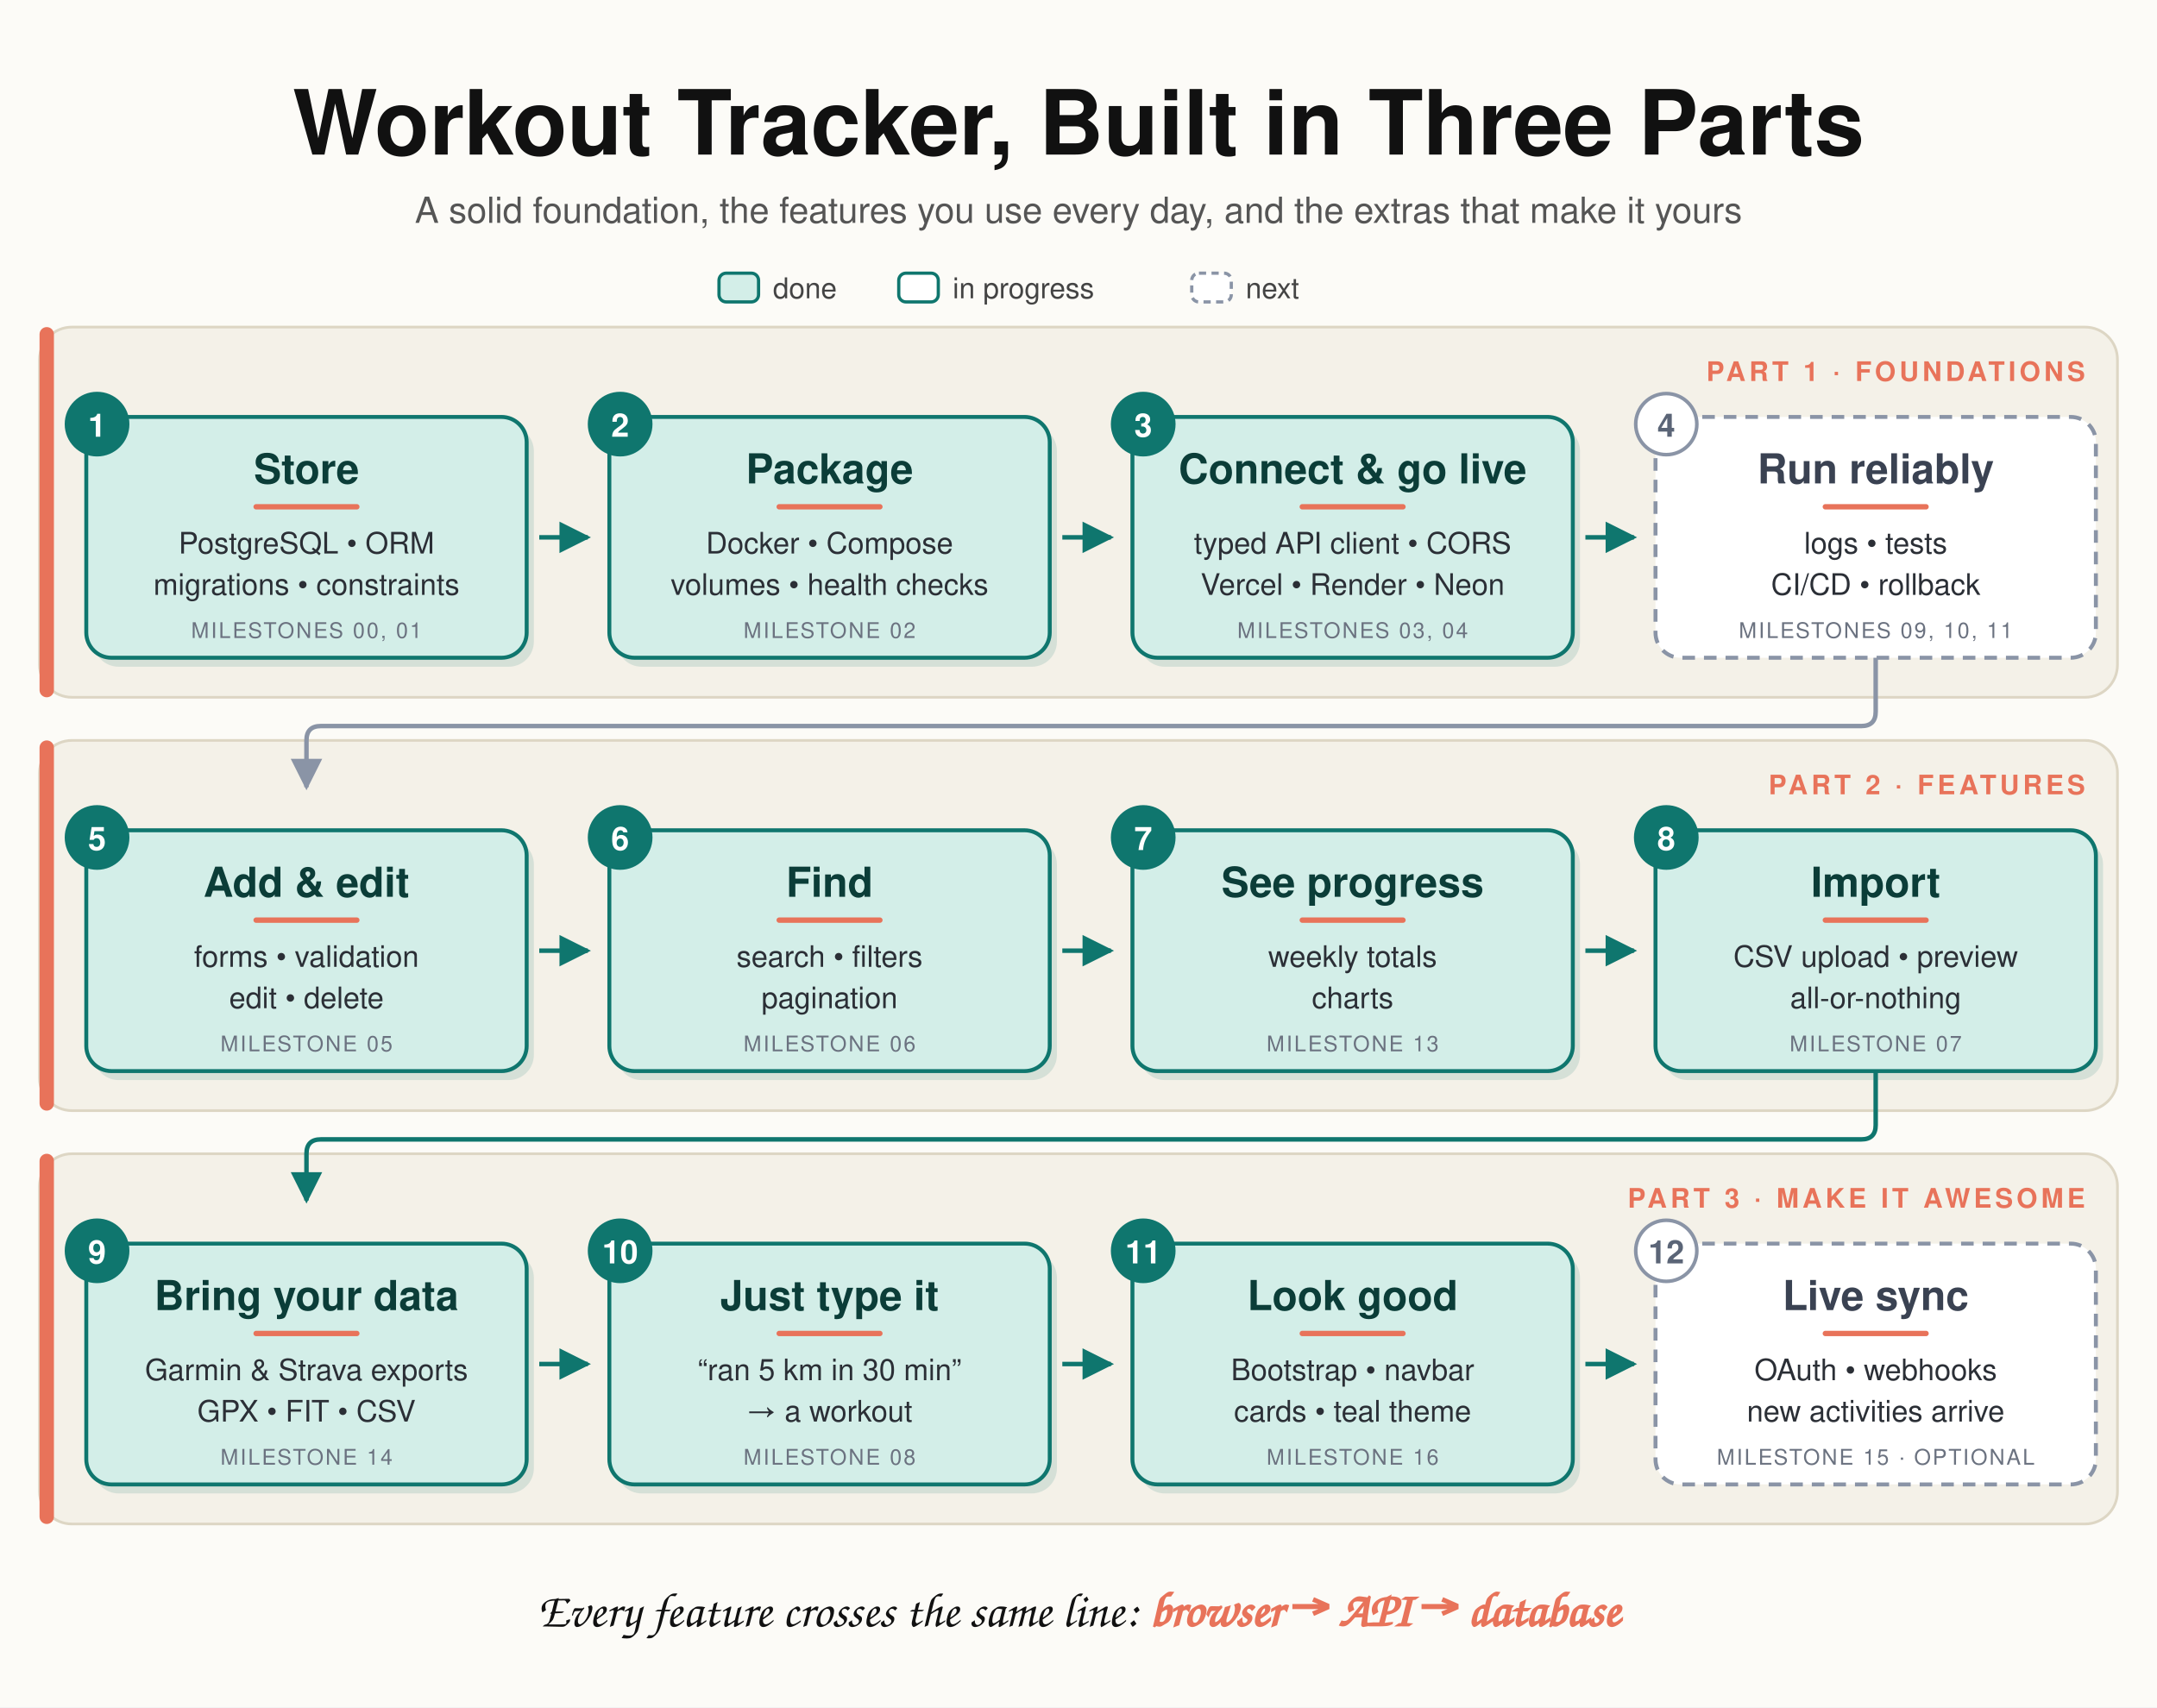
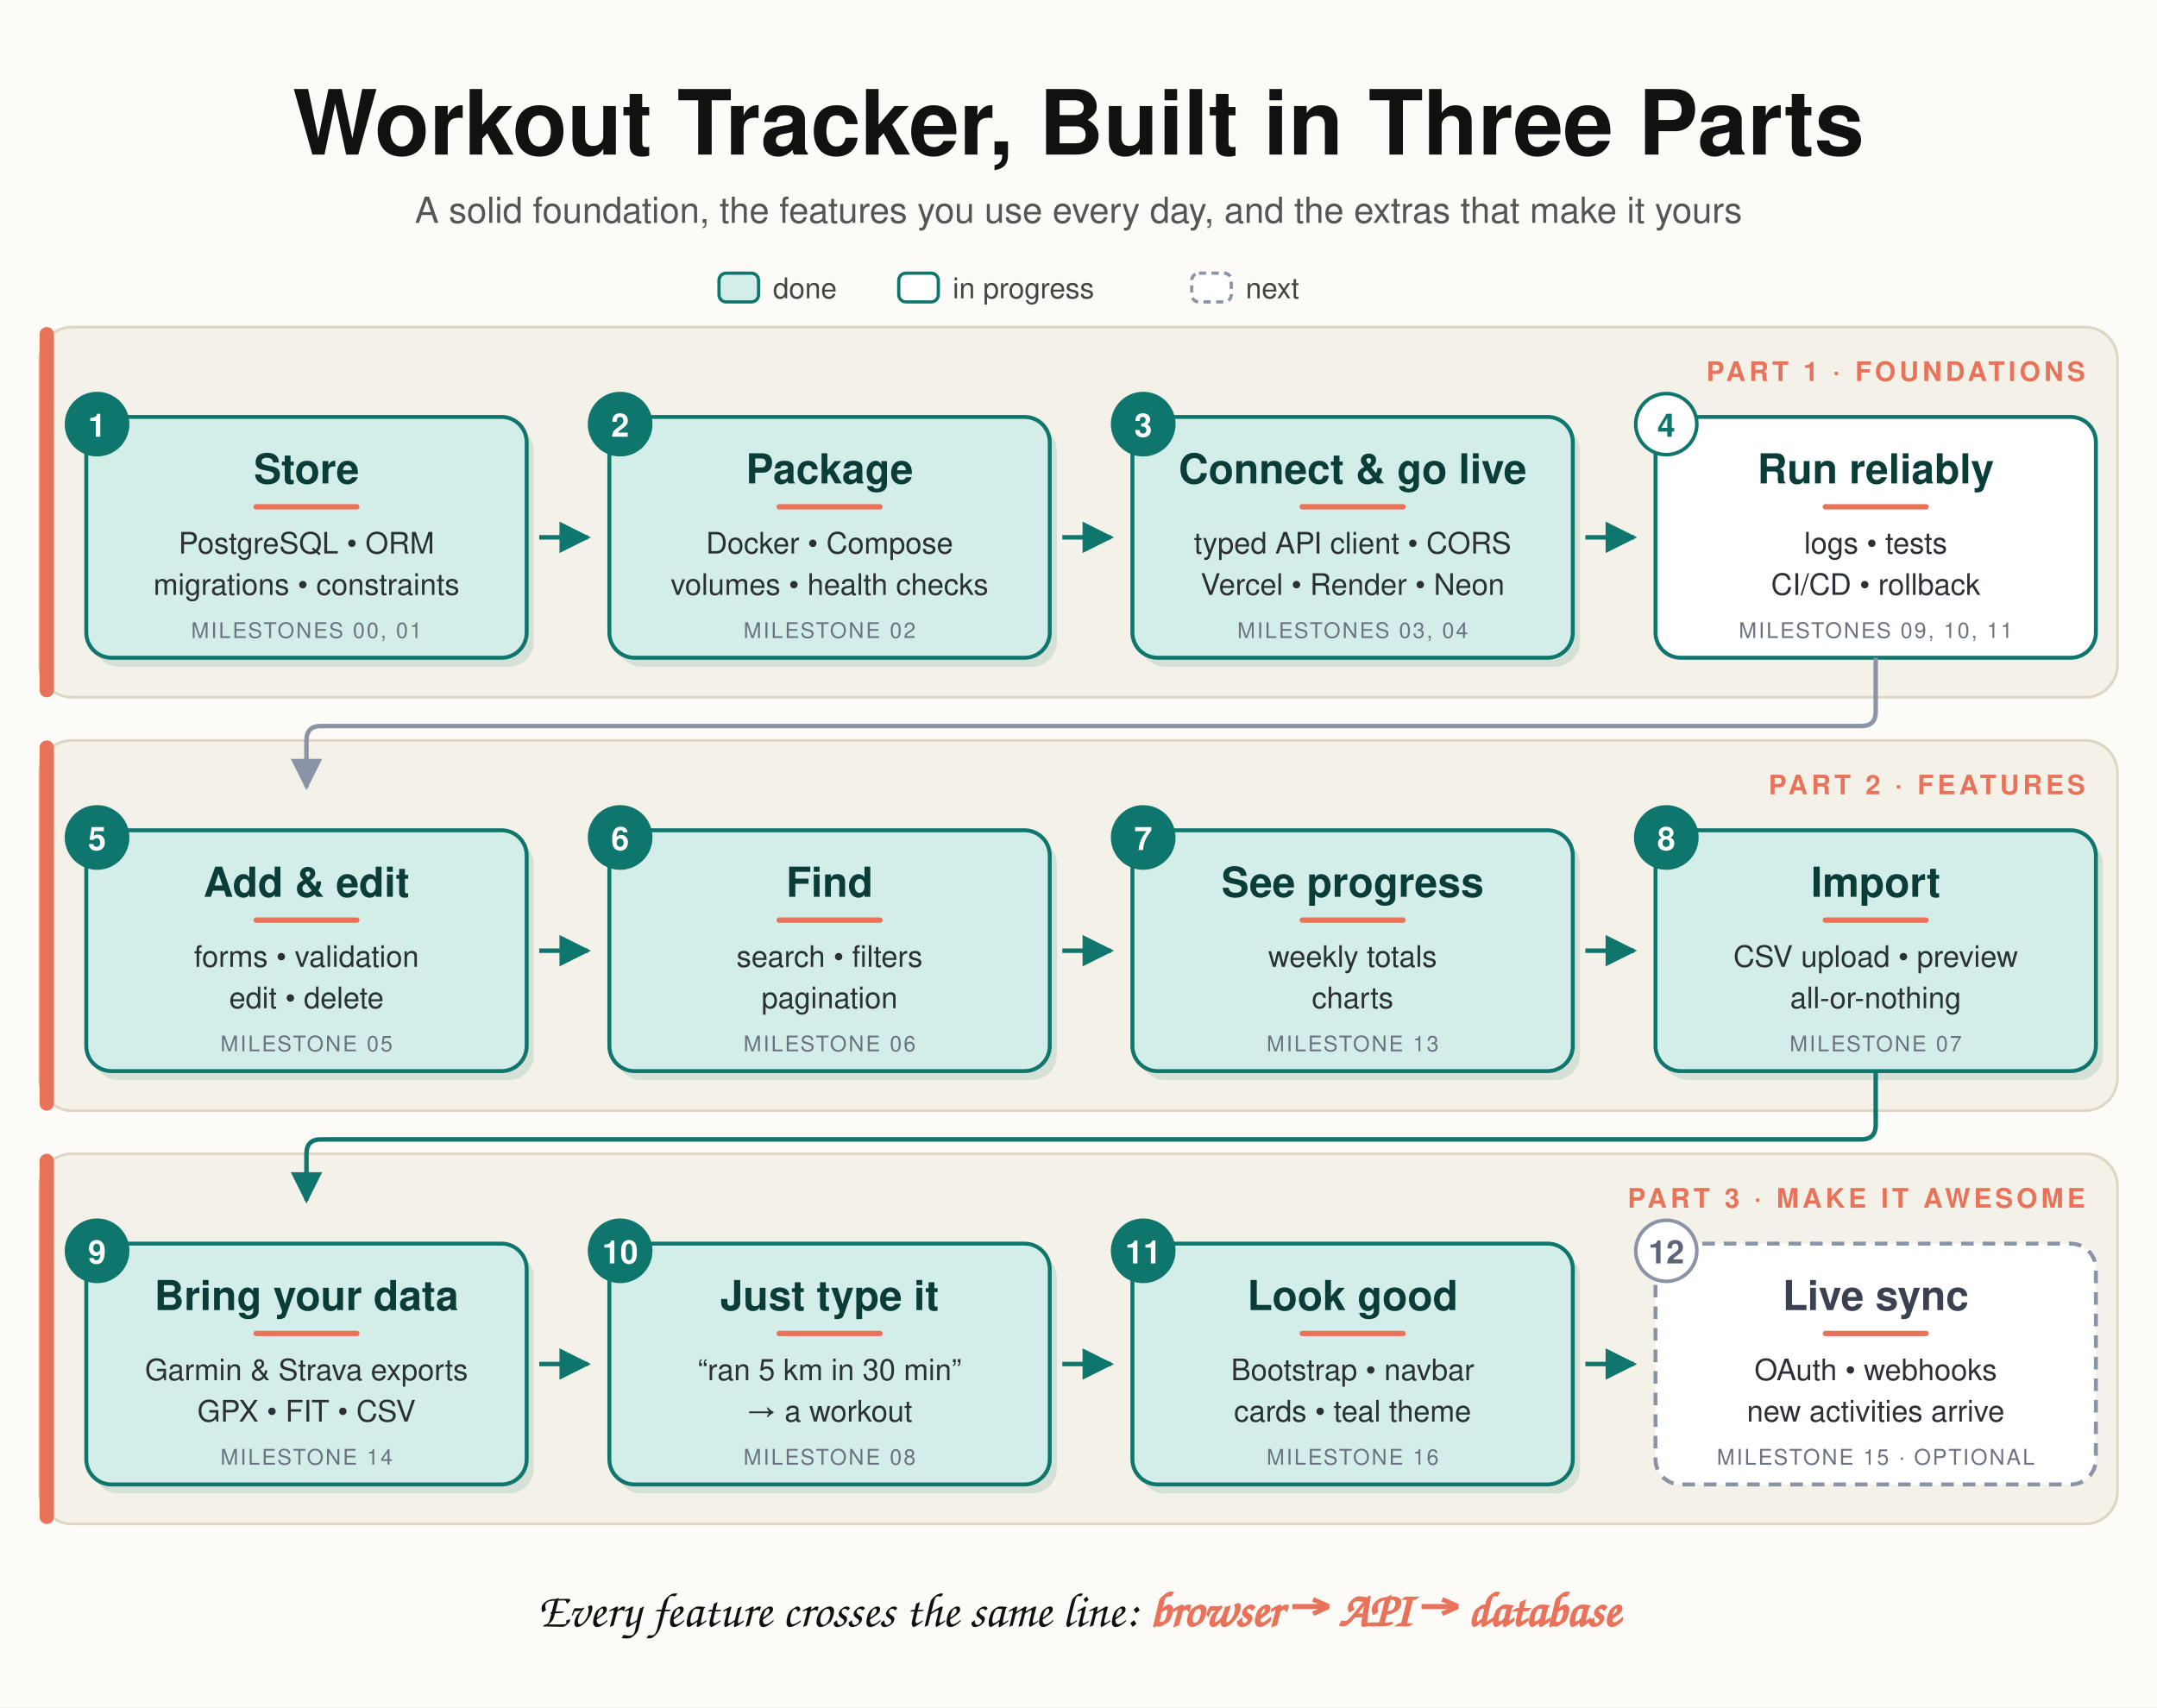
<svg xmlns="http://www.w3.org/2000/svg" viewBox="0 0 1200 950" width="1200" height="950">
  <defs>
    <marker id="a" viewBox="0 0 10 10" refX="9" refY="5" markerWidth="7" markerHeight="7" orient="auto">
      <path d="M0,0 L10,5 L0,10 z" fill="context-stroke" />
    </marker>
  </defs>
  <rect width="1200" height="950" fill="#fcfbf7" />
  <text x="600" y="86" text-anchor="middle" font-family="'Segoe UI',Helvetica,Arial,sans-serif" font-size="50" font-weight="900" fill="#111">Workout Tracker, Built in Three Parts</text>
  <text x="600" y="124" text-anchor="middle" font-family="'Segoe UI',Helvetica,Arial,sans-serif" font-size="20" fill="#555">A solid foundation, the features you use every day, and the extras that make it yours</text>
  <rect x="400" y="152" width="22" height="16" rx="4" fill="#d3eee8" stroke="#0f766e" stroke-width="1.8" />
  <text x="430" y="166" font-family="'Segoe UI',Helvetica,Arial,sans-serif" font-size="16" fill="#444">done</text>
  <rect x="500" y="152" width="22" height="16" rx="4" fill="#ffffff" stroke="#0f766e" stroke-width="1.8" />
  <text x="530" y="166" font-family="'Segoe UI',Helvetica,Arial,sans-serif" font-size="16" fill="#444">in progress</text>
  <rect x="663" y="152" width="22" height="16" rx="4" fill="#ffffff" stroke="#8a94a6" stroke-width="1.8" stroke-dasharray="4 3" />
  <text x="693" y="166" font-family="'Segoe UI',Helvetica,Arial,sans-serif" font-size="16" fill="#444">next</text>
  <rect x="22" y="182" width="1156" height="206" rx="18" fill="#f4f1e8" stroke="#ddd6c4" stroke-width="1.5" />
  <rect x="22" y="182" width="8" height="206" rx="4" fill="#e8735a" />
  <text x="1160" y="212" text-anchor="end" font-family="'Segoe UI',Helvetica,Arial,sans-serif" font-size="15" font-weight="700" letter-spacing="2" fill="#e8735a">PART 1 · FOUNDATIONS</text>
  <rect x="22" y="412" width="1156" height="206" rx="18" fill="#f4f1e8" stroke="#ddd6c4" stroke-width="1.5" />
  <rect x="22" y="412" width="8" height="206" rx="4" fill="#e8735a" />
  <text x="1160" y="442" text-anchor="end" font-family="'Segoe UI',Helvetica,Arial,sans-serif" font-size="15" font-weight="700" letter-spacing="2" fill="#e8735a">PART 2 · FEATURES</text>
  <rect x="22" y="642" width="1156" height="206" rx="18" fill="#f4f1e8" stroke="#ddd6c4" stroke-width="1.5" />
  <rect x="22" y="642" width="8" height="206" rx="4" fill="#e8735a" />
  <text x="1160" y="672" text-anchor="end" font-family="'Segoe UI',Helvetica,Arial,sans-serif" font-size="15" font-weight="700" letter-spacing="2" fill="#e8735a">PART 3 · MAKE IT AWESOME</text>
  <rect x="52" y="237" width="245" height="134" rx="14" fill="#0f766e22" />
  <rect x="48" y="232" width="245" height="134" rx="14" fill="#d3eee8" stroke="#0f766e" stroke-width="2.2" />
  <circle cx="54" cy="236" r="17" fill="#0f766e" stroke="#0f766e" stroke-width="2" />
  <text x="54" y="243" text-anchor="middle" font-family="'Segoe UI',Helvetica,Arial,sans-serif" font-size="18" font-weight="700" fill="#fff">1</text>
  <text x="170.5" y="269" text-anchor="middle" font-family="'Segoe UI',Helvetica,Arial,sans-serif" font-size="23" font-weight="700" fill="#0b3d38">Store</text>
  <line x1="142.5" y1="282" x2="198.5" y2="282" stroke="#e8735a" stroke-width="3" stroke-linecap="round" />
  <text x="170.5" y="308" text-anchor="middle" font-family="'Segoe UI',Helvetica,Arial,sans-serif" font-size="16.5" fill="#2b2f36">PostgreSQL • ORM</text>
  <text x="170.5" y="331" text-anchor="middle" font-family="'Segoe UI',Helvetica,Arial,sans-serif" font-size="16.5" fill="#2b2f36">migrations • constraints</text>
  <text x="170.5" y="355" text-anchor="middle" font-family="'Segoe UI',Helvetica,Arial,sans-serif" font-size="12" letter-spacing="1" fill="#6b7280">MILESTONES 00, 01</text>
  <line x1="300" y1="299.0" x2="327" y2="299.0" stroke="#0f766e" stroke-width="2.5" marker-end="url(#a)" />
  <rect x="343" y="237" width="245" height="134" rx="14" fill="#0f766e22" />
  <rect x="339" y="232" width="245" height="134" rx="14" fill="#d3eee8" stroke="#0f766e" stroke-width="2.2" />
  <circle cx="345" cy="236" r="17" fill="#0f766e" stroke="#0f766e" stroke-width="2" />
  <text x="345" y="243" text-anchor="middle" font-family="'Segoe UI',Helvetica,Arial,sans-serif" font-size="18" font-weight="700" fill="#fff">2</text>
  <text x="461.5" y="269" text-anchor="middle" font-family="'Segoe UI',Helvetica,Arial,sans-serif" font-size="23" font-weight="700" fill="#0b3d38">Package</text>
  <line x1="433.5" y1="282" x2="489.5" y2="282" stroke="#e8735a" stroke-width="3" stroke-linecap="round" />
  <text x="461.5" y="308" text-anchor="middle" font-family="'Segoe UI',Helvetica,Arial,sans-serif" font-size="16.5" fill="#2b2f36">Docker • Compose</text>
  <text x="461.5" y="331" text-anchor="middle" font-family="'Segoe UI',Helvetica,Arial,sans-serif" font-size="16.5" fill="#2b2f36">volumes • health checks</text>
  <text x="461.5" y="355" text-anchor="middle" font-family="'Segoe UI',Helvetica,Arial,sans-serif" font-size="12" letter-spacing="1" fill="#6b7280">MILESTONE 02</text>
  <line x1="591" y1="299.0" x2="618" y2="299.0" stroke="#0f766e" stroke-width="2.5" marker-end="url(#a)" />
  <rect x="634" y="237" width="245" height="134" rx="14" fill="#0f766e22" />
  <rect x="630" y="232" width="245" height="134" rx="14" fill="#d3eee8" stroke="#0f766e" stroke-width="2.2" />
  <circle cx="636" cy="236" r="17" fill="#0f766e" stroke="#0f766e" stroke-width="2" />
  <text x="636" y="243" text-anchor="middle" font-family="'Segoe UI',Helvetica,Arial,sans-serif" font-size="18" font-weight="700" fill="#fff">3</text>
  <text x="752.5" y="269" text-anchor="middle" font-family="'Segoe UI',Helvetica,Arial,sans-serif" font-size="23" font-weight="700" fill="#0b3d38">Connect &amp; go live</text>
  <line x1="724.5" y1="282" x2="780.5" y2="282" stroke="#e8735a" stroke-width="3" stroke-linecap="round" />
  <text x="752.5" y="308" text-anchor="middle" font-family="'Segoe UI',Helvetica,Arial,sans-serif" font-size="16.5" fill="#2b2f36">typed API client • CORS</text>
  <text x="752.5" y="331" text-anchor="middle" font-family="'Segoe UI',Helvetica,Arial,sans-serif" font-size="16.5" fill="#2b2f36">Vercel • Render • Neon</text>
  <text x="752.5" y="355" text-anchor="middle" font-family="'Segoe UI',Helvetica,Arial,sans-serif" font-size="12" letter-spacing="1" fill="#6b7280">MILESTONES 03, 04</text>
  <line x1="882" y1="299.0" x2="909" y2="299.0" stroke="#0f766e" stroke-width="2.5" marker-end="url(#a)" />
-   <rect x="921" y="232" width="245" height="134" rx="14" fill="#ffffff" stroke="#8a94a6" stroke-width="2.2" stroke-dasharray="7 5" />
-   <circle cx="927" cy="236" r="17" fill="#fff" stroke="#8a94a6" stroke-width="2" />
-   <text x="927" y="243" text-anchor="middle" font-family="'Segoe UI',Helvetica,Arial,sans-serif" font-size="18" font-weight="700" fill="#5b6577">4</text>
-   <text x="1043.5" y="269" text-anchor="middle" font-family="'Segoe UI',Helvetica,Arial,sans-serif" font-size="23" font-weight="700" fill="#3a4252">Run reliably</text>
+   <rect x="921" y="232" width="245" height="134" rx="14" fill="#ffffff" stroke="#0f766e" stroke-width="2.2" />
+   <circle cx="927" cy="236" r="17" fill="#fff" stroke="#0f766e" stroke-width="2" />
+   <text x="927" y="243" text-anchor="middle" font-family="'Segoe UI',Helvetica,Arial,sans-serif" font-size="18" font-weight="700" fill="#0f766e">4</text>
+   <text x="1043.5" y="269" text-anchor="middle" font-family="'Segoe UI',Helvetica,Arial,sans-serif" font-size="23" font-weight="700" fill="#0b3d38">Run reliably</text>
  <line x1="1015.5" y1="282" x2="1071.5" y2="282" stroke="#e8735a" stroke-width="3" stroke-linecap="round" />
  <text x="1043.5" y="308" text-anchor="middle" font-family="'Segoe UI',Helvetica,Arial,sans-serif" font-size="16.5" fill="#2b2f36">logs • tests</text>
  <text x="1043.5" y="331" text-anchor="middle" font-family="'Segoe UI',Helvetica,Arial,sans-serif" font-size="16.5" fill="#2b2f36">CI/CD • rollback</text>
  <text x="1043.5" y="355" text-anchor="middle" font-family="'Segoe UI',Helvetica,Arial,sans-serif" font-size="12" letter-spacing="1" fill="#6b7280">MILESTONES 09, 10, 11</text>
  <path d="M1043.5,366 V396 Q1043.5,404 1035.5,404 H178.5 Q170.5,404 170.5,412 V438" fill="none" stroke="#8a94a6" stroke-width="2.5" marker-end="url(#a)" />
  <rect x="52" y="467" width="245" height="134" rx="14" fill="#0f766e22" />
  <rect x="48" y="462" width="245" height="134" rx="14" fill="#d3eee8" stroke="#0f766e" stroke-width="2.2" />
  <circle cx="54" cy="466" r="17" fill="#0f766e" stroke="#0f766e" stroke-width="2" />
  <text x="54" y="473" text-anchor="middle" font-family="'Segoe UI',Helvetica,Arial,sans-serif" font-size="18" font-weight="700" fill="#fff">5</text>
  <text x="170.5" y="499" text-anchor="middle" font-family="'Segoe UI',Helvetica,Arial,sans-serif" font-size="23" font-weight="700" fill="#0b3d38">Add &amp; edit</text>
  <line x1="142.5" y1="512" x2="198.5" y2="512" stroke="#e8735a" stroke-width="3" stroke-linecap="round" />
  <text x="170.5" y="538" text-anchor="middle" font-family="'Segoe UI',Helvetica,Arial,sans-serif" font-size="16.5" fill="#2b2f36">forms • validation</text>
  <text x="170.5" y="561" text-anchor="middle" font-family="'Segoe UI',Helvetica,Arial,sans-serif" font-size="16.5" fill="#2b2f36">edit • delete</text>
  <text x="170.5" y="585" text-anchor="middle" font-family="'Segoe UI',Helvetica,Arial,sans-serif" font-size="12" letter-spacing="1" fill="#6b7280">MILESTONE 05</text>
  <line x1="300" y1="529.0" x2="327" y2="529.0" stroke="#0f766e" stroke-width="2.5" marker-end="url(#a)" />
  <rect x="343" y="467" width="245" height="134" rx="14" fill="#0f766e22" />
  <rect x="339" y="462" width="245" height="134" rx="14" fill="#d3eee8" stroke="#0f766e" stroke-width="2.2" />
  <circle cx="345" cy="466" r="17" fill="#0f766e" stroke="#0f766e" stroke-width="2" />
  <text x="345" y="473" text-anchor="middle" font-family="'Segoe UI',Helvetica,Arial,sans-serif" font-size="18" font-weight="700" fill="#fff">6</text>
  <text x="461.5" y="499" text-anchor="middle" font-family="'Segoe UI',Helvetica,Arial,sans-serif" font-size="23" font-weight="700" fill="#0b3d38">Find</text>
  <line x1="433.5" y1="512" x2="489.5" y2="512" stroke="#e8735a" stroke-width="3" stroke-linecap="round" />
  <text x="461.5" y="538" text-anchor="middle" font-family="'Segoe UI',Helvetica,Arial,sans-serif" font-size="16.5" fill="#2b2f36">search • filters</text>
  <text x="461.5" y="561" text-anchor="middle" font-family="'Segoe UI',Helvetica,Arial,sans-serif" font-size="16.5" fill="#2b2f36">pagination</text>
  <text x="461.5" y="585" text-anchor="middle" font-family="'Segoe UI',Helvetica,Arial,sans-serif" font-size="12" letter-spacing="1" fill="#6b7280">MILESTONE 06</text>
  <line x1="591" y1="529.0" x2="618" y2="529.0" stroke="#0f766e" stroke-width="2.5" marker-end="url(#a)" />
  <rect x="634" y="467" width="245" height="134" rx="14" fill="#0f766e22" />
  <rect x="630" y="462" width="245" height="134" rx="14" fill="#d3eee8" stroke="#0f766e" stroke-width="2.2" />
  <circle cx="636" cy="466" r="17" fill="#0f766e" stroke="#0f766e" stroke-width="2" />
  <text x="636" y="473" text-anchor="middle" font-family="'Segoe UI',Helvetica,Arial,sans-serif" font-size="18" font-weight="700" fill="#fff">7</text>
  <text x="752.5" y="499" text-anchor="middle" font-family="'Segoe UI',Helvetica,Arial,sans-serif" font-size="23" font-weight="700" fill="#0b3d38">See progress</text>
  <line x1="724.5" y1="512" x2="780.5" y2="512" stroke="#e8735a" stroke-width="3" stroke-linecap="round" />
  <text x="752.5" y="538" text-anchor="middle" font-family="'Segoe UI',Helvetica,Arial,sans-serif" font-size="16.5" fill="#2b2f36">weekly totals</text>
  <text x="752.5" y="561" text-anchor="middle" font-family="'Segoe UI',Helvetica,Arial,sans-serif" font-size="16.5" fill="#2b2f36">charts</text>
  <text x="752.5" y="585" text-anchor="middle" font-family="'Segoe UI',Helvetica,Arial,sans-serif" font-size="12" letter-spacing="1" fill="#6b7280">MILESTONE 13</text>
  <line x1="882" y1="529.0" x2="909" y2="529.0" stroke="#0f766e" stroke-width="2.5" marker-end="url(#a)" />
  <rect x="925" y="467" width="245" height="134" rx="14" fill="#0f766e22" />
  <rect x="921" y="462" width="245" height="134" rx="14" fill="#d3eee8" stroke="#0f766e" stroke-width="2.2" />
  <circle cx="927" cy="466" r="17" fill="#0f766e" stroke="#0f766e" stroke-width="2" />
  <text x="927" y="473" text-anchor="middle" font-family="'Segoe UI',Helvetica,Arial,sans-serif" font-size="18" font-weight="700" fill="#fff">8</text>
  <text x="1043.5" y="499" text-anchor="middle" font-family="'Segoe UI',Helvetica,Arial,sans-serif" font-size="23" font-weight="700" fill="#0b3d38">Import</text>
  <line x1="1015.5" y1="512" x2="1071.5" y2="512" stroke="#e8735a" stroke-width="3" stroke-linecap="round" />
  <text x="1043.5" y="538" text-anchor="middle" font-family="'Segoe UI',Helvetica,Arial,sans-serif" font-size="16.5" fill="#2b2f36">CSV upload • preview</text>
  <text x="1043.5" y="561" text-anchor="middle" font-family="'Segoe UI',Helvetica,Arial,sans-serif" font-size="16.5" fill="#2b2f36">all-or-nothing</text>
  <text x="1043.5" y="585" text-anchor="middle" font-family="'Segoe UI',Helvetica,Arial,sans-serif" font-size="12" letter-spacing="1" fill="#6b7280">MILESTONE 07</text>
  <path d="M1043.5,596 V626 Q1043.5,634 1035.5,634 H178.5 Q170.5,634 170.5,642 V668" fill="none" stroke="#0f766e" stroke-width="2.5" marker-end="url(#a)" />
  <rect x="52" y="697" width="245" height="134" rx="14" fill="#0f766e22" />
  <rect x="48" y="692" width="245" height="134" rx="14" fill="#d3eee8" stroke="#0f766e" stroke-width="2.2" />
  <circle cx="54" cy="696" r="17" fill="#0f766e" stroke="#0f766e" stroke-width="2" />
  <text x="54" y="703" text-anchor="middle" font-family="'Segoe UI',Helvetica,Arial,sans-serif" font-size="18" font-weight="700" fill="#fff">9</text>
  <text x="170.5" y="729" text-anchor="middle" font-family="'Segoe UI',Helvetica,Arial,sans-serif" font-size="23" font-weight="700" fill="#0b3d38">Bring your data</text>
  <line x1="142.5" y1="742" x2="198.5" y2="742" stroke="#e8735a" stroke-width="3" stroke-linecap="round" />
  <text x="170.5" y="768" text-anchor="middle" font-family="'Segoe UI',Helvetica,Arial,sans-serif" font-size="16.5" fill="#2b2f36">Garmin &amp; Strava exports</text>
  <text x="170.5" y="791" text-anchor="middle" font-family="'Segoe UI',Helvetica,Arial,sans-serif" font-size="16.5" fill="#2b2f36">GPX • FIT • CSV</text>
  <text x="170.5" y="815" text-anchor="middle" font-family="'Segoe UI',Helvetica,Arial,sans-serif" font-size="12" letter-spacing="1" fill="#6b7280">MILESTONE 14</text>
  <line x1="300" y1="759.0" x2="327" y2="759.0" stroke="#0f766e" stroke-width="2.5" marker-end="url(#a)" />
  <rect x="343" y="697" width="245" height="134" rx="14" fill="#0f766e22" />
  <rect x="339" y="692" width="245" height="134" rx="14" fill="#d3eee8" stroke="#0f766e" stroke-width="2.2" />
  <circle cx="345" cy="696" r="17" fill="#0f766e" stroke="#0f766e" stroke-width="2" />
  <text x="345" y="703" text-anchor="middle" font-family="'Segoe UI',Helvetica,Arial,sans-serif" font-size="18" font-weight="700" fill="#fff">10</text>
  <text x="461.5" y="729" text-anchor="middle" font-family="'Segoe UI',Helvetica,Arial,sans-serif" font-size="23" font-weight="700" fill="#0b3d38">Just type it</text>
  <line x1="433.5" y1="742" x2="489.5" y2="742" stroke="#e8735a" stroke-width="3" stroke-linecap="round" />
  <text x="461.5" y="768" text-anchor="middle" font-family="'Segoe UI',Helvetica,Arial,sans-serif" font-size="16.5" fill="#2b2f36">“ran 5 km in 30 min”</text>
  <text x="461.5" y="791" text-anchor="middle" font-family="'Segoe UI',Helvetica,Arial,sans-serif" font-size="16.5" fill="#2b2f36">→ a workout</text>
  <text x="461.5" y="815" text-anchor="middle" font-family="'Segoe UI',Helvetica,Arial,sans-serif" font-size="12" letter-spacing="1" fill="#6b7280">MILESTONE 08</text>
  <line x1="591" y1="759.0" x2="618" y2="759.0" stroke="#0f766e" stroke-width="2.5" marker-end="url(#a)" />
  <rect x="634" y="697" width="245" height="134" rx="14" fill="#0f766e22" />
  <rect x="630" y="692" width="245" height="134" rx="14" fill="#d3eee8" stroke="#0f766e" stroke-width="2.2" />
  <circle cx="636" cy="696" r="17" fill="#0f766e" stroke="#0f766e" stroke-width="2" />
  <text x="636" y="703" text-anchor="middle" font-family="'Segoe UI',Helvetica,Arial,sans-serif" font-size="18" font-weight="700" fill="#fff">11</text>
  <text x="752.5" y="729" text-anchor="middle" font-family="'Segoe UI',Helvetica,Arial,sans-serif" font-size="23" font-weight="700" fill="#0b3d38">Look good</text>
  <line x1="724.5" y1="742" x2="780.5" y2="742" stroke="#e8735a" stroke-width="3" stroke-linecap="round" />
  <text x="752.5" y="768" text-anchor="middle" font-family="'Segoe UI',Helvetica,Arial,sans-serif" font-size="16.5" fill="#2b2f36">Bootstrap • navbar</text>
  <text x="752.5" y="791" text-anchor="middle" font-family="'Segoe UI',Helvetica,Arial,sans-serif" font-size="16.5" fill="#2b2f36">cards • teal theme</text>
  <text x="752.5" y="815" text-anchor="middle" font-family="'Segoe UI',Helvetica,Arial,sans-serif" font-size="12" letter-spacing="1" fill="#6b7280">MILESTONE 16</text>
  <line x1="882" y1="759.0" x2="909" y2="759.0" stroke="#0f766e" stroke-width="2.5" marker-end="url(#a)" />
  <rect x="921" y="692" width="245" height="134" rx="14" fill="#ffffff" stroke="#8a94a6" stroke-width="2.2" stroke-dasharray="7 5" />
  <circle cx="927" cy="696" r="17" fill="#fff" stroke="#8a94a6" stroke-width="2" />
  <text x="927" y="703" text-anchor="middle" font-family="'Segoe UI',Helvetica,Arial,sans-serif" font-size="18" font-weight="700" fill="#5b6577">12</text>
  <text x="1043.5" y="729" text-anchor="middle" font-family="'Segoe UI',Helvetica,Arial,sans-serif" font-size="23" font-weight="700" fill="#3a4252">Live sync</text>
  <line x1="1015.5" y1="742" x2="1071.5" y2="742" stroke="#e8735a" stroke-width="3" stroke-linecap="round" />
  <text x="1043.5" y="768" text-anchor="middle" font-family="'Segoe UI',Helvetica,Arial,sans-serif" font-size="16.5" fill="#2b2f36">OAuth • webhooks</text>
  <text x="1043.5" y="791" text-anchor="middle" font-family="'Segoe UI',Helvetica,Arial,sans-serif" font-size="16.5" fill="#2b2f36">new activities arrive</text>
  <text x="1043.5" y="815" text-anchor="middle" font-family="'Segoe UI',Helvetica,Arial,sans-serif" font-size="12" letter-spacing="1" fill="#6b7280">MILESTONE 15 · OPTIONAL</text>
  <text x="600" y="905" text-anchor="middle" font-family="'Segoe Print','Comic Sans MS','Bradley Hand',cursive" font-size="27" fill="#111">Every feature crosses the same line: <tspan fill="#e8735a" font-weight="700">browser → API → database</tspan>
  </text>
</svg>
